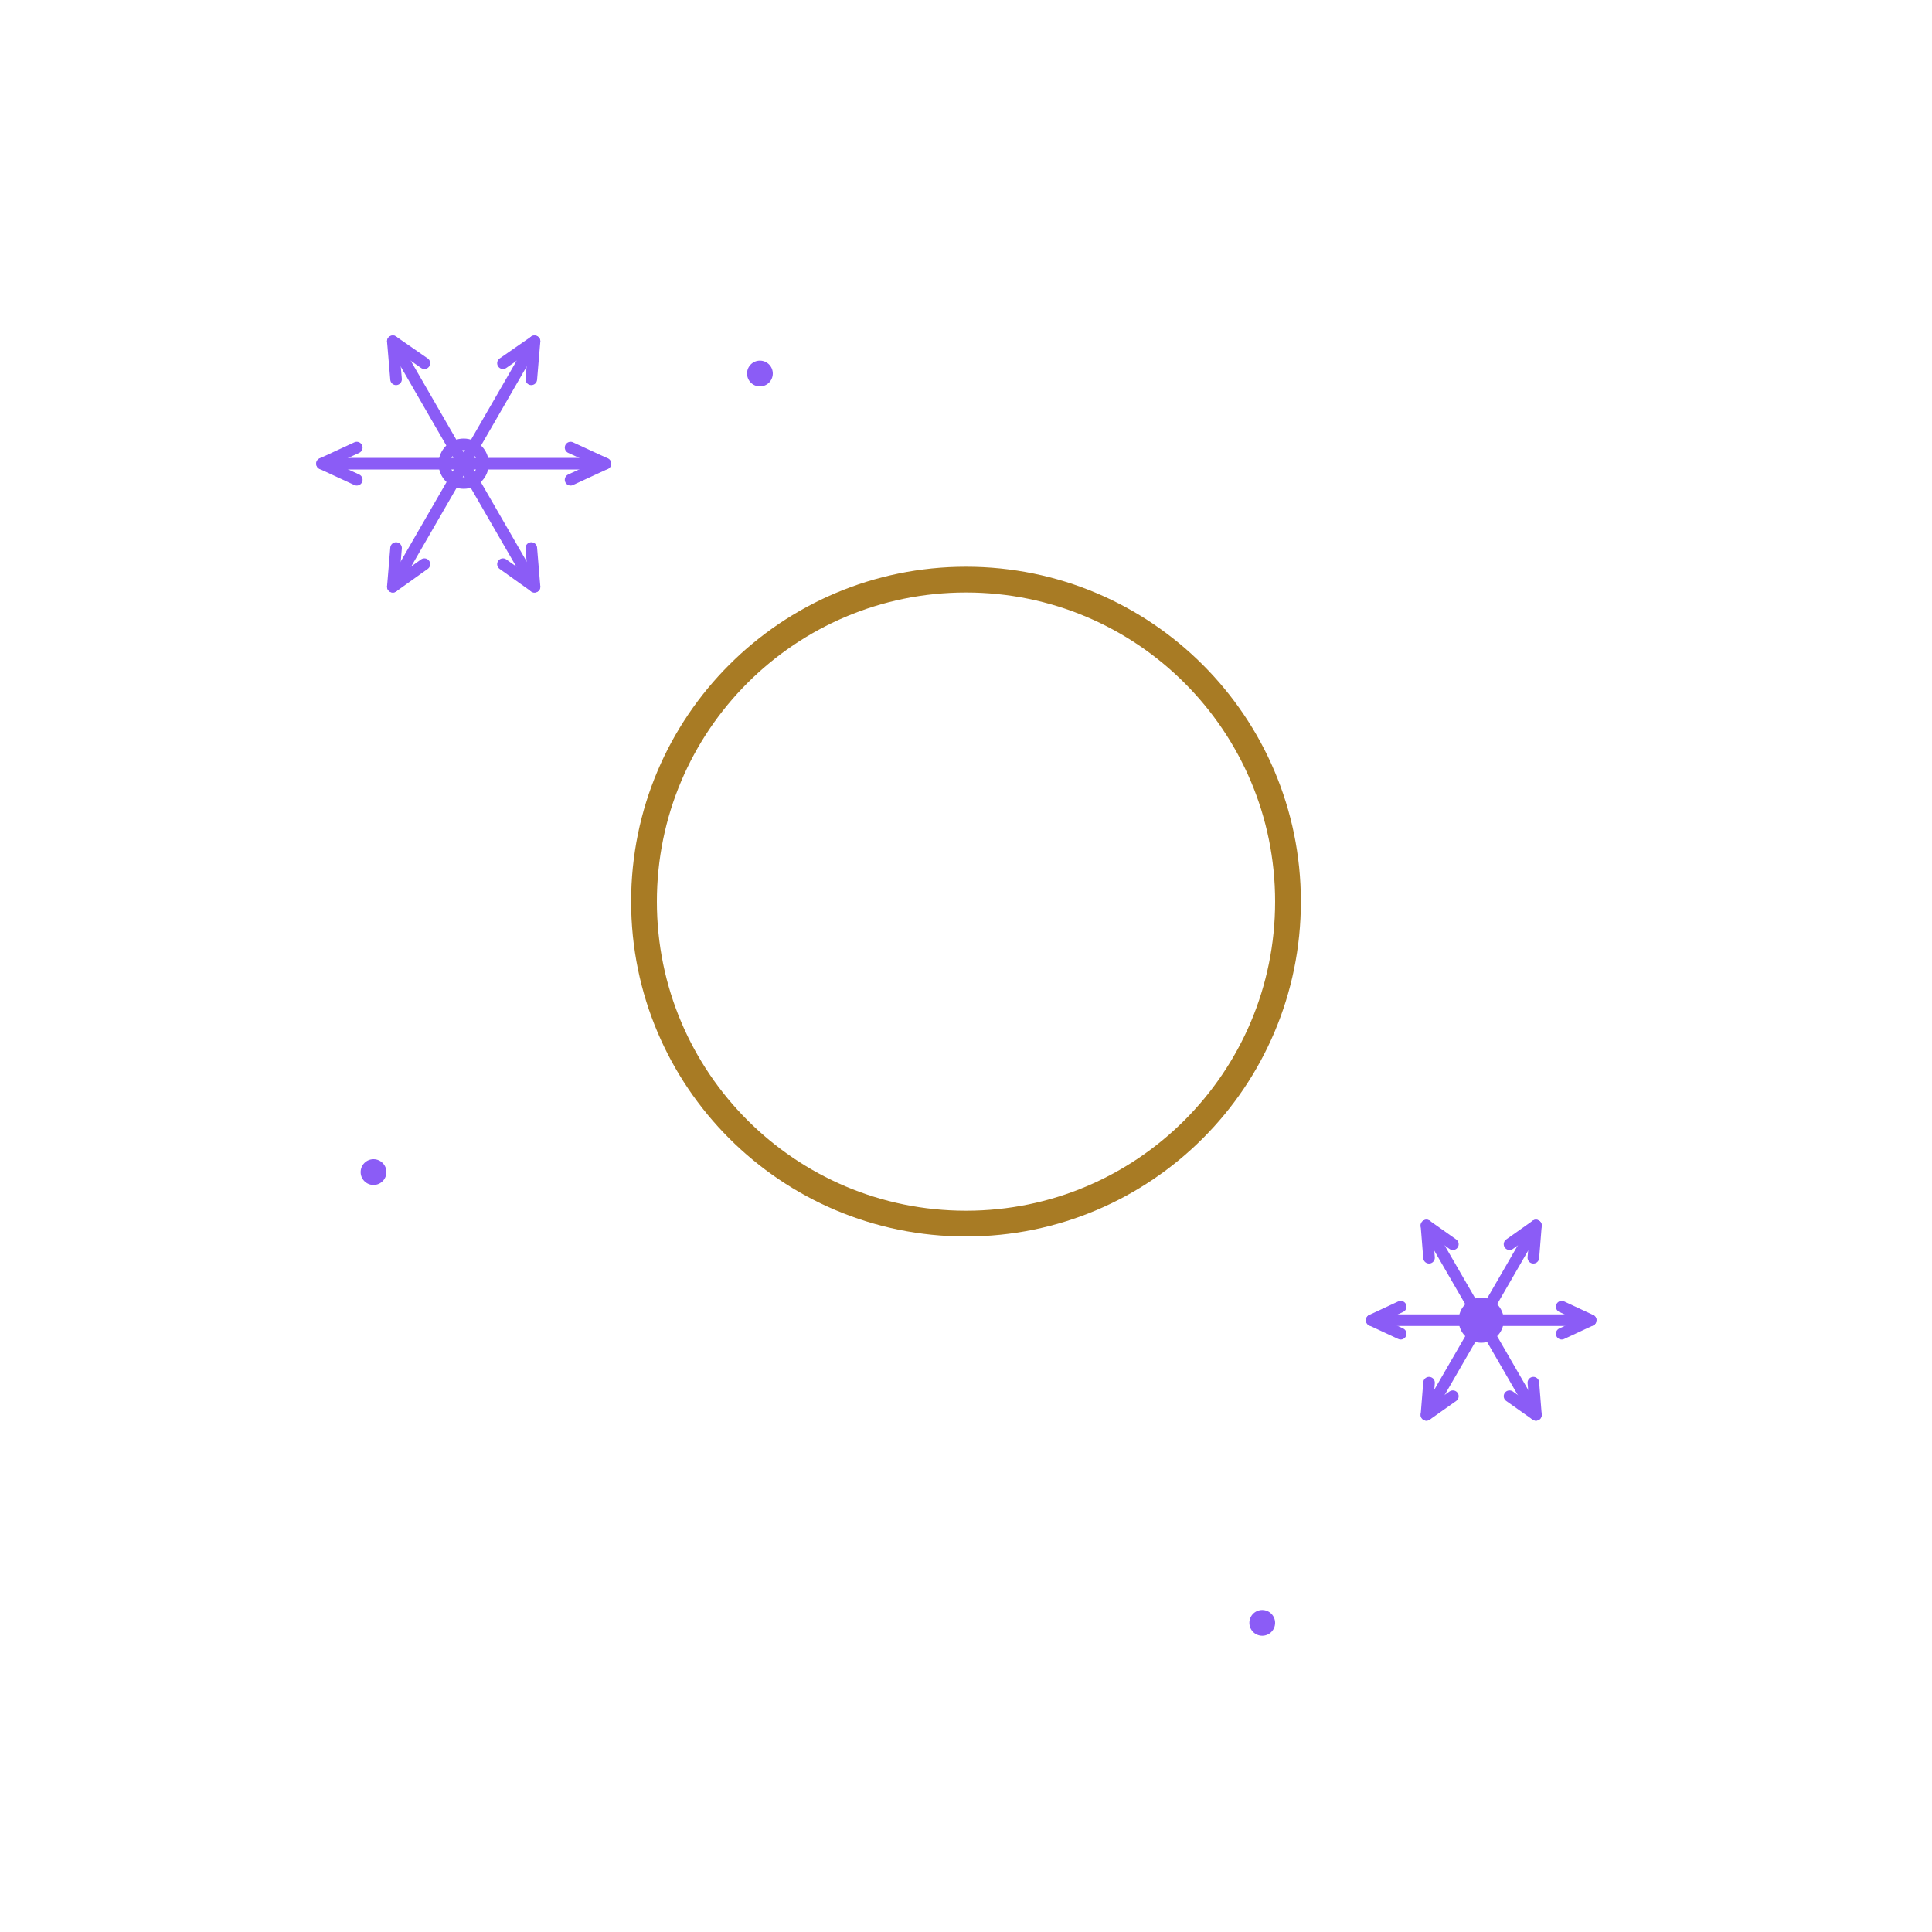
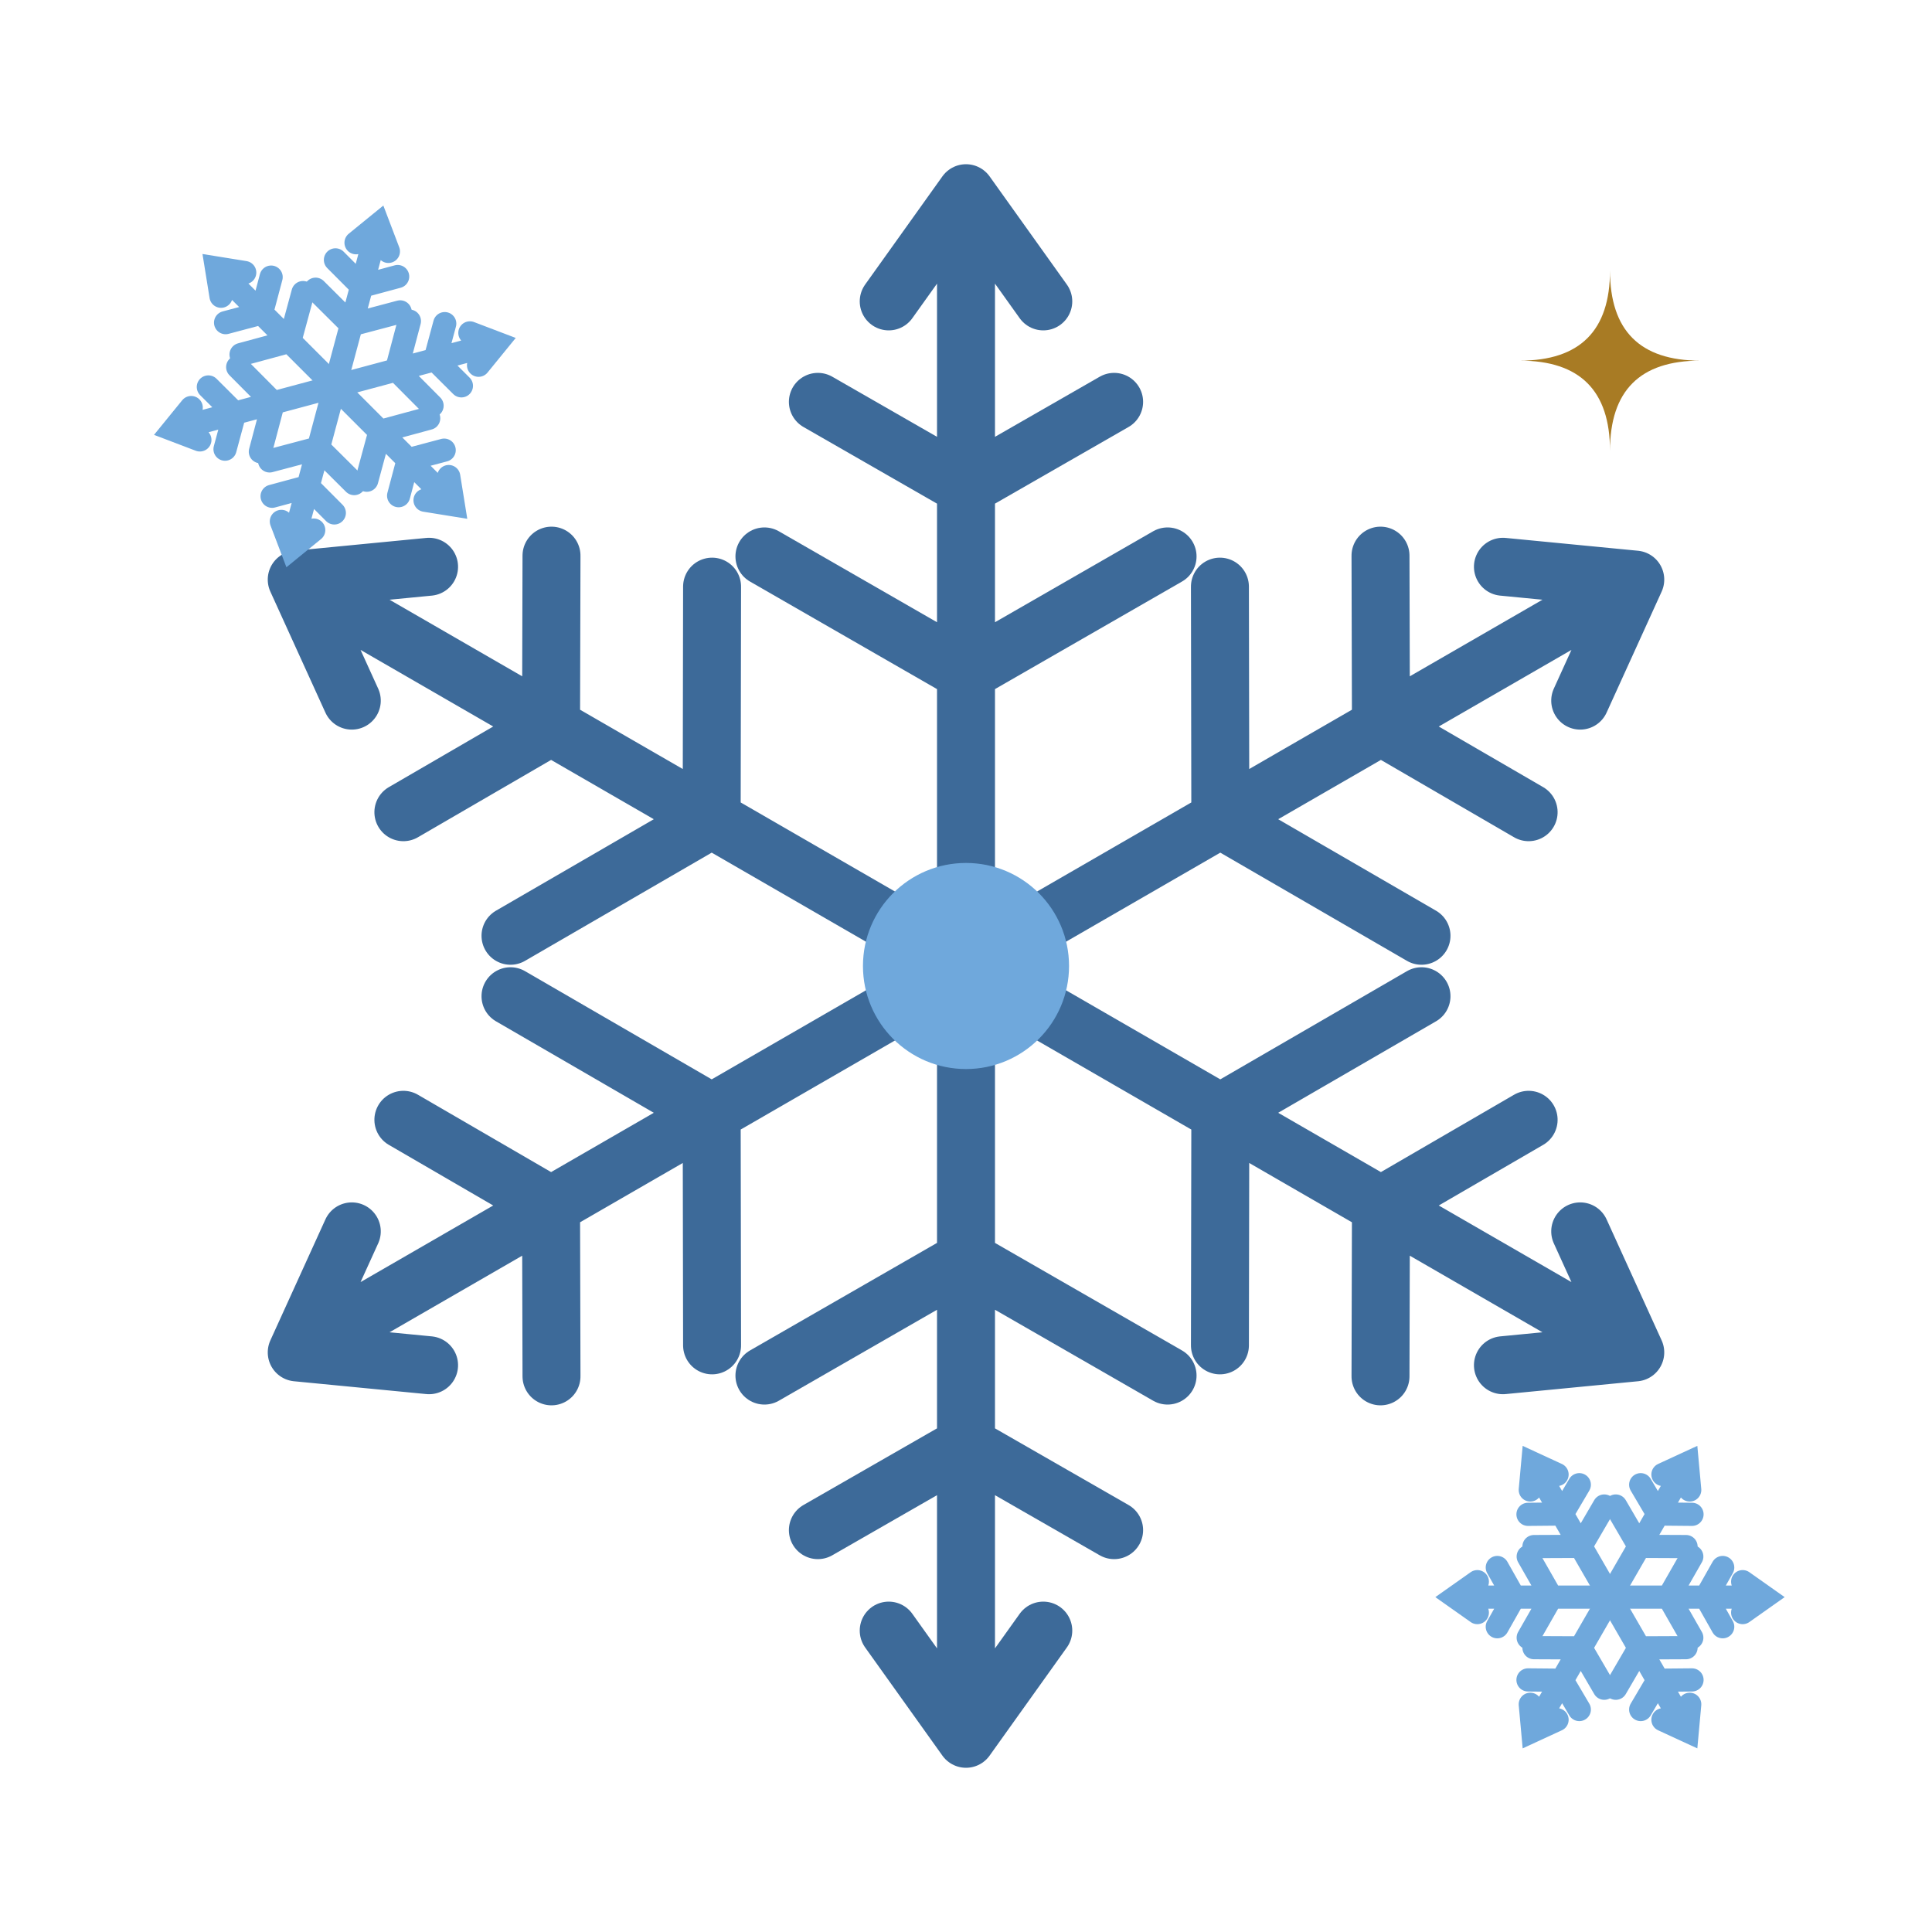
<svg xmlns="http://www.w3.org/2000/svg" viewBox="0 0 300 300" role="img" aria-labelledby="t d">
-   <g fill="none" stroke-linecap="round" stroke-linejoin="round">
-     <circle cx="150" cy="140" r="50" stroke="#a87b24" stroke-width="4" />
-     <g stroke="#8b5cf6" stroke-width="1.8">
-       <path d="M50 72 H94 M61 53 L83 91.1 M83 53 L61 91.1" />
-       <circle cx="72" cy="72" r="3" />
-       <path d="M94 72 L88.6 69.5 M94 72 L88.6 74.5 M50 72 L55.4 69.5 M50 72 L55.4 74.5" />
-       <path d="M83 91.1 L78.1 87.6 M83 91.1 L82.5 85.1 M61 53 L65.9 56.4 M61 53 L61.5 58.9" />
-       <path d="M83 53 L82.5 58.9 M83 53 L78.1 56.4 M61 91.1 L61.5 85.1 M61 91.1 L65.9 87.6" />
-       <path d="M213 205 H247 M221.5 190.3 L238.5 219.7 M238.5 190.3 L221.5 219.7" />
-       <circle cx="230" cy="205" r="2.6" />
-       <path d="M247 205 L242.5 202.9 M247 205 L242.5 207.1 M213 205 L217.5 202.9 M213 205 L217.5 207.1" />
-       <path d="M238.5 219.7 L234.4 216.8 M238.5 219.7 L238.1 214.7 M221.5 190.3 L225.6 193.2 M221.5 190.3 L221.9 195.3" />
-       <path d="M238.5 190.3 L238.1 195.3 M238.5 190.3 L234.4 193.2 M221.5 219.7 L221.9 214.7 M221.5 219.7 L225.6 216.8" />
-     </g>
-     <g fill="#8b5cf6" stroke="none">
-       <circle cx="118" cy="58" r="2" />
-       <circle cx="196" cy="252" r="2" />
-       <circle cx="58" cy="182" r="2" />
-     </g>
+   <g transform="translate(150,150)" fill="none" stroke="#3d6a99" stroke-width="9" stroke-linecap="round" stroke-linejoin="round">
+     <path d="M0,0 L0,-120 M0,-45.6 L-31.3,-63.6 M0,-45.6 L31.3,-63.6 M0,-74.4 L-23,-87.6 M0,-74.4 L23,-87.6 M-12,-103.2 L0,-120 L12,-103.2" transform="rotate(0)" />
+     <path d="M0,0 L0,-120 M0,-45.6 L-31.3,-63.6 M0,-45.6 L31.3,-63.6 M0,-74.4 L-23,-87.6 M0,-74.4 L23,-87.6 M-12,-103.2 L0,-120 L12,-103.2" transform="rotate(60)" />
+     <path d="M0,0 L0,-120 M0,-45.6 L-31.3,-63.6 M0,-45.6 L31.3,-63.6 M0,-74.4 L-23,-87.6 M0,-74.4 L23,-87.6 M-12,-103.2 L0,-120 L12,-103.2" transform="rotate(120)" />
+     <path d="M0,0 L0,-120 M0,-45.6 L-31.3,-63.6 M0,-45.6 L31.3,-63.6 M0,-74.4 L-23,-87.6 M0,-74.4 L23,-87.6 M-12,-103.2 L0,-120 L12,-103.2" transform="rotate(180)" />
+     <path d="M0,0 L0,-120 M0,-45.6 L-31.3,-63.6 M0,-45.6 L31.3,-63.6 M0,-74.4 L-23,-87.6 M0,-74.4 L23,-87.6 M-12,-103.2 L0,-120 L12,-103.2" transform="rotate(240)" />
+     <path d="M0,0 L0,-120 M0,-45.6 L-31.3,-63.6 M0,-45.6 L31.3,-63.6 M0,-74.4 L-23,-87.6 M0,-74.4 L23,-87.6 M-12,-103.2 L0,-120 L12,-103.2" transform="rotate(300)" />
  </g>
+   <circle cx="150" cy="150" r="16" fill="#6fa8dc" />
+   <g transform="translate(52,60) rotate(15)" fill="none" stroke="#6fa8dc" stroke-width="3.6" stroke-linecap="round">
+     <path d="M0,0 L0,-26 M0,-9.9 L-6.8,-13.8 M0,-9.9 L6.8,-13.8 M0,-16.1 L-5,-19 M0,-16.1 L5,-19 M-2.6,-22.4 L0,-26 L2.6,-22.4" transform="rotate(0)" />
+     <path d="M0,0 L0,-26 M0,-9.9 L-6.8,-13.8 M0,-9.9 L6.8,-13.8 M0,-16.1 L-5,-19 M0,-16.1 L5,-19 M-2.6,-22.4 L0,-26 L2.6,-22.4" transform="rotate(60)" />
+     <path d="M0,0 L0,-26 M0,-9.9 L-6.8,-13.8 M0,-9.9 L6.8,-13.8 M0,-16.1 L-5,-19 M0,-16.1 L5,-19 M-2.6,-22.4 L0,-26 L2.6,-22.4" transform="rotate(120)" />
+     <path d="M0,0 L0,-26 M0,-9.9 L-6.8,-13.8 M0,-9.9 L6.8,-13.8 M0,-16.1 L-5,-19 M0,-16.1 L5,-19 M-2.6,-22.4 L0,-26 L2.6,-22.4" transform="rotate(180)" />
+     <path d="M0,0 L0,-26 M0,-9.9 L-6.8,-13.8 M0,-9.9 L6.8,-13.8 M0,-16.1 L-5,-19 M0,-16.1 L5,-19 M-2.6,-22.4 L0,-26 L2.6,-22.4" transform="rotate(240)" />
+     <path d="M0,0 L0,-26 M0,-9.9 L-6.8,-13.8 M0,-9.9 L6.8,-13.8 M0,-16.1 L-5,-19 M0,-16.1 L5,-19 M-2.6,-22.4 L0,-26 L2.6,-22.4" transform="rotate(300)" />
+   </g>
+   <g transform="translate(250,248) rotate(30)" fill="none" stroke="#6fa8dc" stroke-width="3.6" stroke-linecap="round">
+     <path d="M0,0 L0,-24 M0,-9.1 L-6.3,-12.7 M0,-9.1 L6.3,-12.7 M0,-14.9 L-4.6,-17.5 M0,-14.9 L4.6,-17.5 M-2.4,-20.6 L0,-24 L2.4,-20.6" transform="rotate(0)" />
+     <path d="M0,0 L0,-24 M0,-9.1 L-6.3,-12.7 M0,-9.1 L6.3,-12.7 M0,-14.9 L-4.6,-17.5 M0,-14.9 L4.6,-17.5 M-2.4,-20.6 L0,-24 L2.4,-20.6" transform="rotate(60)" />
+     <path d="M0,0 L0,-24 M0,-9.1 L-6.3,-12.7 M0,-9.1 L6.3,-12.7 M0,-14.9 L-4.6,-17.5 M0,-14.9 L4.6,-17.5 M-2.4,-20.6 L0,-24 L2.4,-20.6" transform="rotate(120)" />
+     <path d="M0,0 L0,-24 M0,-9.1 L-6.3,-12.7 M0,-9.1 L6.3,-12.7 M0,-14.9 L-4.6,-17.5 M0,-14.9 L4.6,-17.5 M-2.4,-20.6 L0,-24 L2.4,-20.6" transform="rotate(180)" />
+     <path d="M0,0 L0,-24 M0,-9.1 L-6.3,-12.7 M0,-9.1 L6.3,-12.7 M0,-14.9 L-4.6,-17.5 M0,-14.9 L4.6,-17.5 M-2.4,-20.6 L0,-24 L2.4,-20.6" transform="rotate(240)" />
+     <path d="M0,0 L0,-24 M0,-9.1 L-6.3,-12.7 M0,-9.1 L6.3,-12.7 M0,-14.9 L-4.6,-17.5 M0,-14.9 L4.6,-17.5 M-2.4,-20.6 L0,-24 L2.4,-20.6" transform="rotate(300)" />
+   </g>
+   <path d="M0,-14 Q0,0 14,0 Q0,0 0,14 Q0,0 -14,0 Q0,0 0,-14Z" transform="translate(250,56)" fill="#a87b24" />
</svg>
